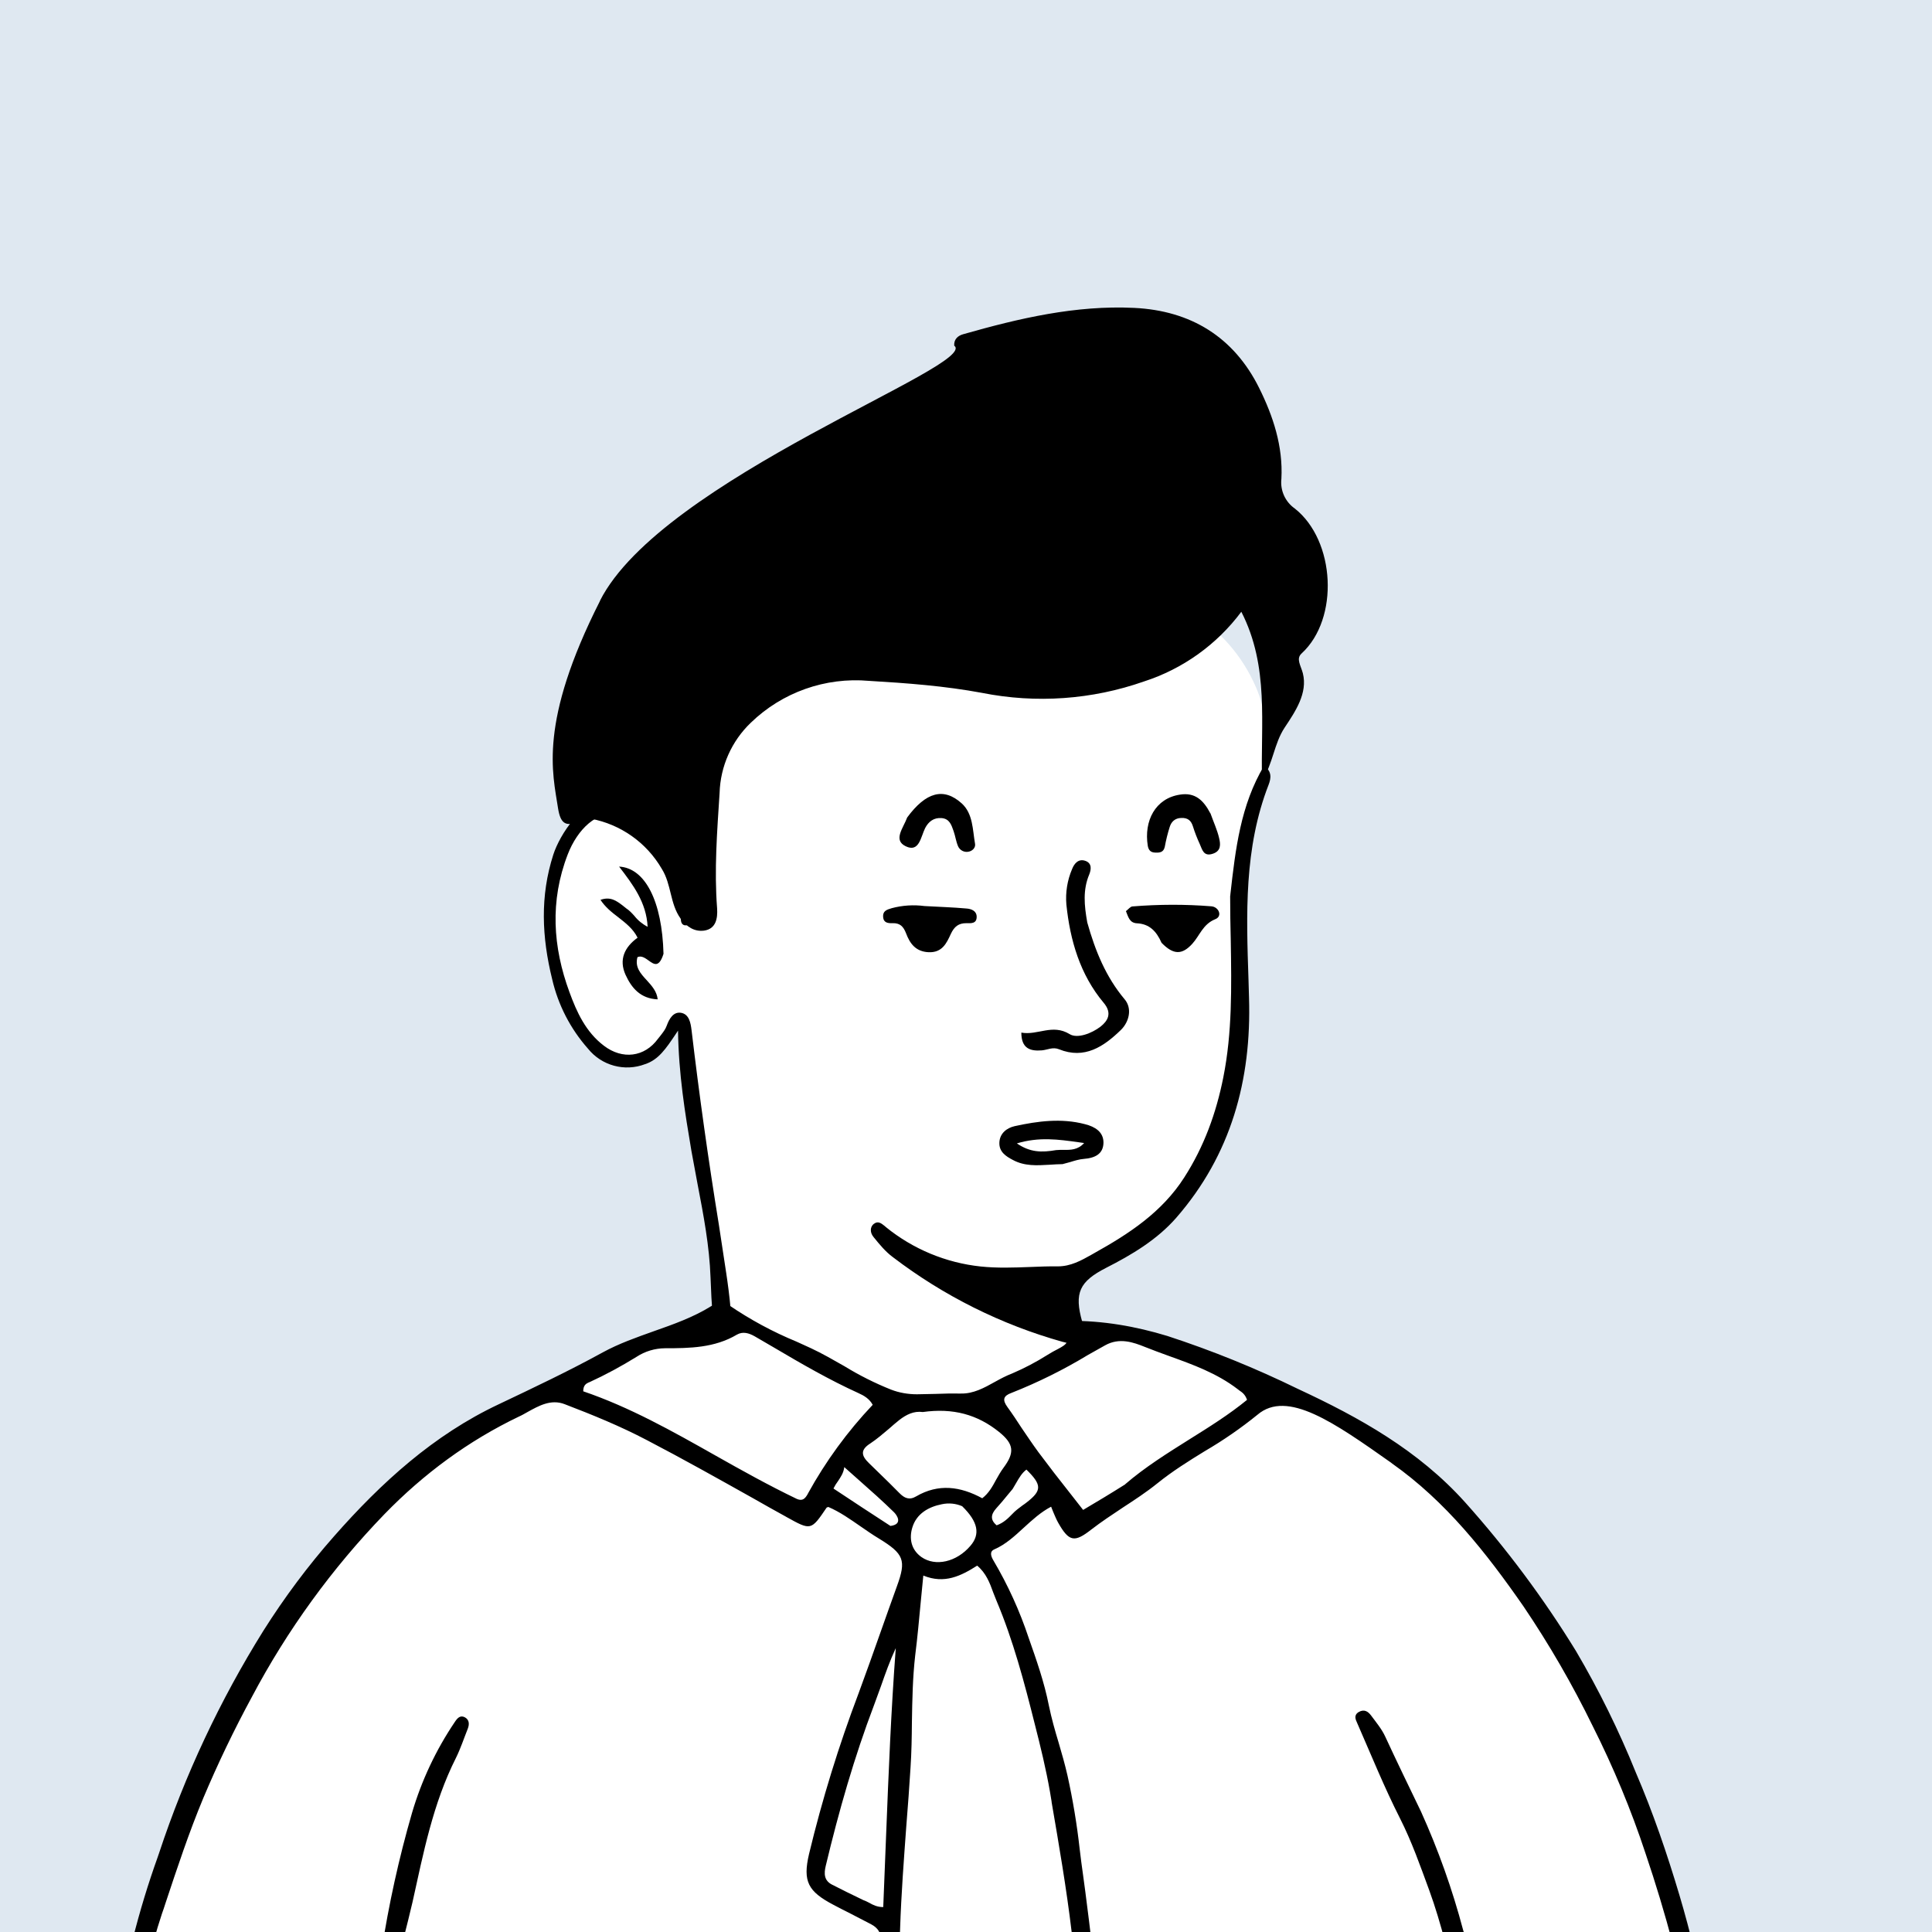
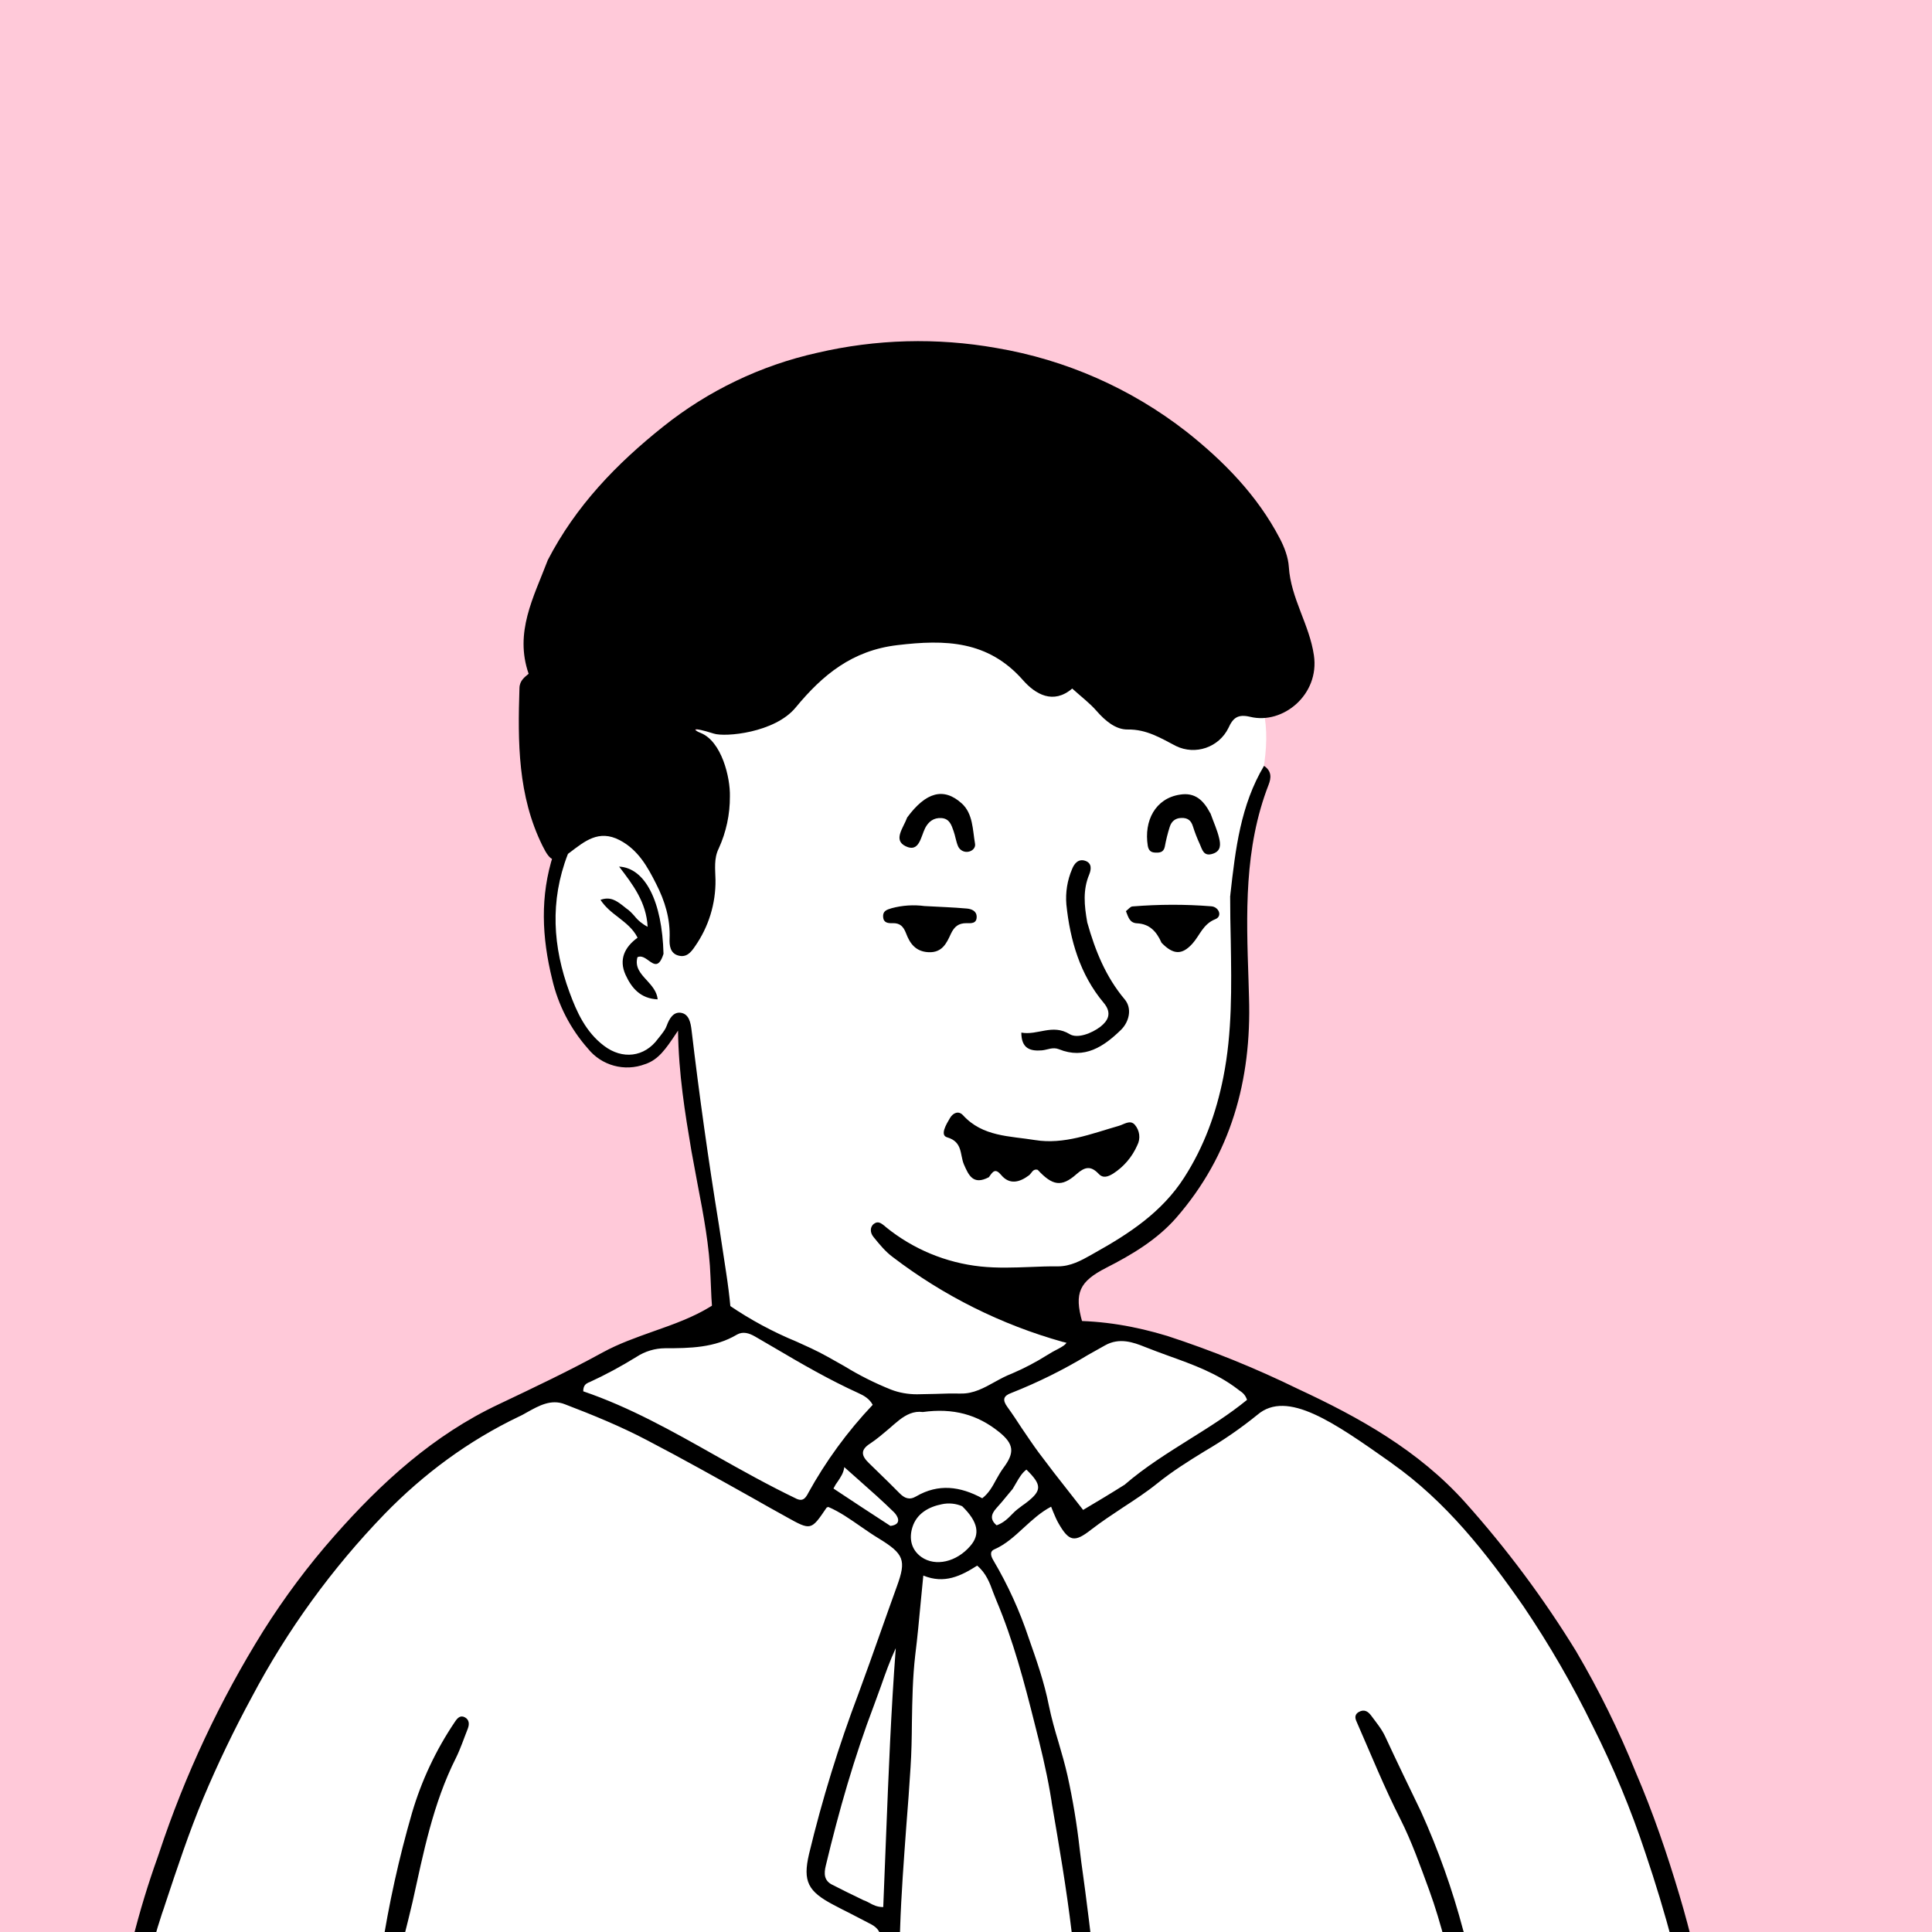
<svg xmlns="http://www.w3.org/2000/svg" viewBox="0 0 1744 1744" fill="none" shape-rendering="auto">
  <mask id="viewboxMask">
    <rect width="1744" height="1744" rx="0" ry="0" x="0" y="0" fill="#fff" />
  </mask>
  <g mask="url(#viewboxMask)">
-     <rect fill="#dfe8f1" width="1744" height="1744" x="0" y="0" />
+     <rect fill="#ffc9d9" width="1744" height="1744" x="0" y="0" />
    <g transform="translate(0 69.76)">
      <g transform="translate(-104.64 -104.64) scale(1.12)">
        <g transform="translate(531 487)">
          <path d="M554 727.7c-99.2 297-363.8 388.6-503.7 19.8-19.3-50.7 31-69.5 66.2-91.9 24.1-15.3 36.8-28.5 35.3-42.2-7-64.4-36.9-243.8-36.9-243.8l-3-5.8s.7-1.6-2.2 1.2c-3 3-9.9 34.2-37 34.2-24.5 0-49.2-10.9-61-86.3C7.2 285.6 9.6 214 40 201c12.5-5.3 24-7.2 35.2-.8 11.3 6.4-13-22 112-126C268.4 6.4 396.7-3.5 448.5 8 500.3 19.5 552 44.8 574.9 98.5c27.8 65-25.9 114.3-14 262.5-2.2 53.6.8 171.2-146.6 210.6-28 7.5-19.3 48.4 22.7 58.4 67 21 117 72.3 117 97.9" fill="#fff" />
          <path fill-rule="evenodd" clip-rule="evenodd" d="m554 266.2.1-1.4c4.1-36.4 8.2-71.7 27.1-103.4 6.5 4.4 5.7 10 3.7 15.2-19.9 51.2-18 104.4-16.2 157.6l.4 14c2.1 66.4-14.5 126.8-58.7 177.5-15.4 17.6-35.8 29.8-56.5 40.3-21.4 11-25.9 20.1-19.2 43.6l.8 2.6c1.4 3.9 2.8 7.9-1 11.8-4.5 4.6-9.5 3.3-14.8 1.8l-.6-.1a406.4 406.4 0 0 1-137-68.3c-6-4.4-10.8-10.3-15.5-16.1l-.3-.4c-2.5-3-3-7.8.5-10.4 3.3-2.5 5.8-.5 8.7 1.8l1 .9a145.5 145.5 0 0 0 76.3 31.7c13.4 1.4 26.6.9 40 .4 7.4-.3 14.8-.6 22.3-.5 10.2 0 18.7-4.7 26.7-9.2l2.8-1.6c27.8-15.5 54.3-32.8 72.2-60.7 16.1-25 25.9-52.2 31.6-80.9 7.2-36.1 6.6-72.7 6-109.8-.3-12-.5-24.2-.5-36.4ZM50.6 190.8c21.9-1.7 34 11.2 44.3 26.3a140.4 140.4 0 0 1 22.4 61.5c.5 3.7 1 7.6-1.2 11.3-4.5.6-4.9-3-5-5.6-.5-20.7-9.7-38.7-18.9-56.1-6.6-12.5-16.2-24.6-31.4-27.6-17.2-3.5-33 12-40.8 32.2-14.5 37.6-12 74.6 1.4 111 5.8 15.9 13.1 32.1 27.8 43.2 14.8 11.3 32.7 9.3 43.6-5.7l2-2.5c2-2.6 4-5.1 5-8 2.1-5.8 5.4-11.2 11.3-10.4 6.8 1 8 8.3 8.7 14a3661 3661 0 0 0 22 156.7l5.9 38.8c2.6 17.1 5.6 41.7 3.6 52.1a28 28 0 0 0-.3 2.2c-.4 2.8-.6 5-4.2 5.5-4.9.8-7-2-7.7-6.4-2.3-17-3-23.6-4-49.6-.9-25.2-5.6-50-10.4-74.9l-5-27c-5.2-30.8-10.3-62-10.8-97l-2 3c-7.6 11.3-13.7 20.5-24.5 24a40.5 40.5 0 0 1-46.1-12.5 127.8 127.8 0 0 1-28.8-55.8c-8.4-34-9.9-67.1.9-100.6 5.2-16.1 23.7-44.7 42.2-42Zm34.6 127.5c4.4 3.2 8.4 6 12-5.4-1.1-42.2-14.7-69.2-35.8-70.3 11.2 14.6 22 28.8 23 48.5a32.3 32.3 0 0 1-10.7-8.8c-2-2.2-4-4.4-6.5-6l-3-2.4c-4.8-3.6-9.7-7.4-17.8-4.5 3.8 5.8 9 10 14.3 14 6 4.7 12 9.3 15.6 16.5-10.6 7.7-15.2 17.7-9.7 29.9 4.8 10.5 11.9 19.2 25.9 19.8-.6-6.3-4.7-10.9-8.8-15.4-5-5.4-9.7-10.6-7.5-18.6 3.2-1.5 6.2.7 9 2.7Z" fill="#000" />
        </g>
        <g transform="translate(178 1057)">
          <path d="M1304.4 692.5.7 689.2S34 479.5 96.9 360.3c73-138.7 173.6-266 400-320.3 9-2.1 96.1 44.3 128.4 60.3 15 7.4 77.1 2.9 77.1 2.9l110.8-54.9s130.4 42 196.6 79.3c84.2 47.3 179.2 187 223 296 46.6 115.8 71.6 269 71.6 269Z" fill="#fff" />
          <path fill-rule="evenodd" clip-rule="evenodd" d="M1280.6 615c5.5 25.8 11 51.7 17.5 77.5 4.6 0 8.1 0 11.3-.9a485 485 0 0 1-11.7-60.7c-2-13.1-4-26.2-6.6-39-6.2-30.4-13.2-60.5-22-90-10-33.6-21.4-67-35.3-99.3a734.6 734.6 0 0 0-48.2-97.8 834.7 834.7 0 0 0-89.3-119.8c-37.6-41.9-85.4-68.5-134.7-91.4a816 816 0 0 0-105.3-42.7c-25.6-7.8-52-12.4-79-12.2-6 0-9.3 3.6-5.5 7.6 8.2 8.6 2.4 11.8-3.3 14.9a101.8 101.8 0 0 0-8.9 5A203 203 0 0 1 731 81.2c-4.7 1.8-9.2 4.2-13.7 6.7-8.6 4.8-17.3 9.6-27.3 9.4-7-.1-13.9 0-20.8.3l-14.7.3c-7.2 0-14.3-1.2-21-3.8a247.8 247.8 0 0 1-37.6-18.9c-8.8-5-17.6-10.1-26.8-14.4l-11.6-5.3A298 298 0 0 1 503 26.1c-5.2-3.8-10.2-1.8-14.4.8-14.5 9-30.4 14.6-46.3 20.2-14 5-28 9.9-41 17-27.3 15-55.6 28.4-83.8 41.8-52.5 24.7-94.7 63.1-132.8 106.4-21 23.8-40 49.3-57 76.2a832.4 832.4 0 0 0-84 179l-1.2 3.5a703.8 703.8 0 0 0-20 65.8c-1.6 7.2-3.5 14.3-5.3 21.4-3 11.8-6 23.5-8.4 35.4-6.3 32.9-11.6 66-16.2 99 6.3 0 11.6 0 17.1-1.1 1.3-8.4 2.4-16.6 3.5-24.7 2.2-15.9 4.3-31.5 7.6-46.8l2.6-12.6c6.4-30.6 12.7-61.2 22.6-91 1-2.6 1.8-5.3 2.7-8 9.5-28.6 19-57.3 30.6-85.1a922.1 922.1 0 0 1 39.1-81.4 647.7 647.7 0 0 1 107-147.5c31.5-32.4 67.5-59 108.2-78.5 2.3-1 4.7-2.4 7-3.7 9.2-5.1 19-10.6 30-6.3 22.5 8.6 45 17.8 66.3 29 28.8 15 57.1 30.9 85.5 46.8 8.8 5 17.6 10 26.4 14.8l.5.3c19.8 11 19.8 11 32.4-7.6l.8-.3.5-.2c9.4 4 17.8 10 26.2 15.8 4.8 3.3 9.5 6.6 14.5 9.6 20.4 12.5 22.3 17.5 14.6 38.6-4.5 12.3-8.8 24.7-13.2 37-5.8 16.4-11.6 32.8-17.6 49a1075.7 1075.7 0 0 0-40 129.7c-5.2 22.2-.8 30.2 19.7 41 4.8 2.6 9.7 5 14.6 7.5l15.8 8.2c5.3 2.8 8.3 7 7.7 13.5-3.7 39.4-5 79-5.2 118.6 0 6.2-.7 12.4-1.4 18.6-.7 5.6-1.3 11.2-1.5 16.7h14.3c5.8-54.6 7.6-109.3 9.4-164.2.9-27.5 3-55 5-82.5 1.3-15.7 2.4-31.5 3.4-47.2.8-12 1-24.1 1.1-36.2.3-18.2.6-36.3 2.7-54.4 1.8-14.3 3.1-28.7 4.5-43.5l2-20.5c17 7 30.4.3 43.4-8 7.2 6 10.2 14 13 21.8l2.5 6.3c13.6 32.2 22.5 66 31 99.9 4.6 18 9 36 12.2 54.4l1.3 7.8v.4c6 34.9 12 69.8 16.2 105 3.7 32 5.8 64.3 8 96.5l2.3 35.5c.3 3.4.3 6.8.4 10.3.1 5.6.3 11.4 1.1 17.5 4.9 1.1 8.4 1.1 12.3 0 2.8-65.7-5-129.4-13.2-193.1l-1.7-12.6c-1-7.2-2-14.3-2.8-21.5a563 563 0 0 0-9.8-59c-2-8.8-4.5-17.6-7.1-26.4-3-9.9-5.8-19.8-7.9-30-3.7-18.8-10-36.7-16.3-54.6a322.5 322.5 0 0 0-28.3-62.2c-1.8-3-3.6-7.1.4-9 9.3-4 16.6-10.8 24-17.6 6.8-6.2 13.6-12.5 22-16.9l1.8 4.5c1.3 3 2.5 6 4 8.6 8.6 15.1 13 16 26.6 5.3 8.2-6.3 16.8-12 25.4-17.7 9.5-6.2 19-12.4 27.8-19.5 12-9.7 25.1-17.9 38.3-26a337 337 0 0 0 42.4-29.3c24-20.5 62 6.4 107.8 38.7l.6.5c43.4 30.6 76 72 106 115.2a791.5 791.5 0 0 1 55.8 96.5c16.7 33.2 31 67.5 42.6 102.7a1128.7 1128.7 0 0 1 39 147Zm-714-437c-2.2 3.9-4.2 6.2-8.8 4.3-22.7-10.9-44.4-23-66-35.2-34.7-19.6-69-38.9-106.3-51.6 0-5 2.4-6.2 4.5-7.2l.4-.1c13.1-6 25.8-12.9 38.1-20.5a42.4 42.4 0 0 1 22.9-6.9c20 0 40-.3 58-11 4.8-2.7 9.6-1.3 14.5 1.5l15.8 9.2c22 13 44.2 25.8 67.5 36.4 4.5 2 9 4.6 11.6 9.5a348.2 348.2 0 0 0-52.2 71.5Zm255.7-7.6c16-13.8 34-25 51.8-36.2 16-10 32-20 46.4-31.8-1.4-4.2-3.8-6-6.2-7.6a51 51 0 0 1-1.3-1C896.3 81 877 74 857.5 67c-6.5-2.4-13-4.7-19.4-7.3-9.2-3.7-20.4-7.7-31.9-1.3l-13.9 7.8a409 409 0 0 1-61.7 30.6c-6.6 2.4-7.4 5.6-3.2 11.4 4 5.5 7.7 11.1 11.4 16.8 4.5 6.6 8.9 13.2 13.6 19.6 8.2 11 16.7 22 25.2 32.7l10.8 13.8c11.5-6.8 22-13.1 33.9-20.6Zm-181.9-51.9c5.5-4.2 11.5-7.3 18.8-6.3 24.4-3.4 44 2 61.5 16.1 12 9.7 12.7 16.6 3.4 29-2.2 3-4 6.2-5.8 9.4-3 5.6-6 11-11.2 15-17.7-9.6-35.3-12-53.3-1.5-5.4 3.2-9.4 1.5-13.5-2.7a902 902 0 0 0-16.6-16.4l-7.8-7.6c-5.9-5.7-7.7-10.5 1-16 5.3-3.5 10-7.6 15-11.8 2.7-2.4 5.6-4.9 8.5-7.2Zm-24.3 389.3c3 1.7 6.3 3.4 11.2 3.4l2.3-57.7c2-50.4 4-100.7 7.8-151-4.7 10.1-8.4 20.5-12 30.8l-5.4 14.8c-16.1 42.3-28.5 85.8-39 129.7-1.6 6.5-1.4 12 5 15.3 7.9 4 15.8 8 25.5 12.6 1.6.5 3 1.3 4.6 2.1Zm58.5-321.3a27 27 0 0 1 16.3 1.6c13 12.7 14.7 22.7 6.6 32-11.1 13-28.1 16.9-39.4 9-8.6-6.1-10-15.4-7.3-24 3.4-11 13-16.5 23.8-18.6ZM633.1 204c10.3-1.3 5.3-8.7 2.8-11.1-9-8.8-18.3-17.1-28.4-26l-11.6-10.3c-.6 4.8-2.9 8-5 11.2a37.2 37.2 0 0 0-3.7 6l.2.2c15 10 29.7 19.6 45.7 30Zm94.5-25 4-4.8 2.7-4.6c2.6-4.5 4.8-8.3 8.4-11 12.5 12.3 12.5 16.8.5 26.2-1.2 1-2.4 1.8-3.7 2.7-2.8 2.1-5.7 4.2-8.1 6.8-3.6 3.7-7.1 7.2-12.7 9.2-5.3-4.4-4.7-8.8-.3-13.7 3.2-3.5 6.2-7.1 9.2-10.8Z" fill="#000" />
          <path d="M1113.7 692.5c-9.3-36.8-12.3-74.6-22.4-111-7.7-28-14-56.7-24-84-7.1-19.3-14-39-23.4-57.6-12.7-25-23.3-51.2-34.6-77-1.3-2.9-3-6.3 1.2-8.9 4.5-2.6 7.6-.4 10 2.8 4 5.4 8.5 10.8 11.3 16.8 9.4 20.3 19.2 40.5 28.9 60.6a612.4 612.4 0 0 1 34 95.6 617.4 617.4 0 0 1 21.8 96.4c2.7 21.4 7.2 42.7 8.8 65.3-3.4 1-7 1-11.6 1ZM210 692.5c1.5-7.9.6-16 .7-24a883 883 0 0 1 12.2-121.6c5.8-37.7 14-75 24.6-111.6A264 264 0 0 1 282 362c2-3 4.3-5.8 8.2-3.7 3.5 2 3.6 5.5 2.3 9-3.2 8-5.8 16-9.6 23.7-18.5 36.7-26.2 76.5-35 116.2-4.5 19.7-10.2 39.2-13.9 59.2a265.4 265.4 0 0 0-5.9 53c.5 24-5 47.4-3.7 72.2-4.5 1-8.8 1-14.3 1Z" fill="#000" />
        </g>
        <g transform="translate(266 207)">
-           <path d="M311 308.3c49.8-98.3 306.2-189.8 285.5-205.6-.3-5.2 3-8 7.3-9.2 45-12.8 90.6-23.5 137.8-21.2 45.5 2.2 80.2 23.4 100.6 64.4 11.3 22.7 19.4 47.1 18 73.3a25.7 25.7 0 0 0 10.8 24c32.7 25.8 36 88.8 5.5 116.8-4.7 4.3-.7 9.5 1 16 4 16-6 30.7-14.7 43.8-8.6 13-9.3 29-18.2 42.6-1.3-45.3 6-91.7-16.7-136a158.7 158.7 0 0 1-78.5 56.2 248 248 0 0 1-130.4 9.2c-30-5.6-60.7-7.9-91.2-9.7a121.5 121.5 0 0 0-95.2 33.7 81.7 81.7 0 0 0-25.2 56.7c-2 31-4.4 62-2 93 .5 7.9-.8 16.5-10.5 17.9-7.8 1-14-3-19-9.8-8.6-12-7.2-27.4-15.1-40a84.1 84.1 0 0 0-57.2-40.4c-3.6-.7-6.5 1-9.7 2.3-10.8 4.6-14.8 1.2-16.7-10.7-4.3-28.3-15.9-69 33.9-167.3Z" fill="#000" />
+           <path d="M268.8 275.8c22.7-44 55.7-78 93.1-107.8 36.3-29 78.8-49.4 124.2-59.5a359 359 0 0 1 144.3-3.9A341.5 341.5 0 0 1 783.6 172c30 23.7 57.2 51.4 75.3 86.1 3.7 7 6.8 15.2 7.3 23 1.6 25.3 16.6 46.4 20.2 71.2 4.7 31.7-25 56-51.3 49.6-9.7-2.3-13.8.5-17.6 9a31.7 31.7 0 0 1-42.3 14.5c-12.3-6.4-23.6-13.5-38.8-13.3-9.7.2-18.2-7-25.2-15-5.5-6.3-12.3-11.4-19.6-18-15.2 13-29.6 4.7-39.7-6.8-28.2-32-62.6-32.8-101.2-28.2-36.4 4.3-60.2 23.9-82 50.3-16.8 20.4-56.9 24-66 21-19-6-16.4-2.8-10.5-.5 16.9 6.8 23.9 36 23.5 51.1a99.4 99.4 0 0 1-9 42c-4 8-2.8 16.7-2.6 25.2a91.4 91.4 0 0 1-16.6 53.8c-3.4 5.1-7 9-13.3 7.3-6.8-1.8-7.3-8.5-7.1-13.5.7-16-3.8-30.5-10.8-44.2-7-13.9-14.5-27.5-29.4-35.3-17-8.9-28.5 1.1-40.3 10-11.8 8.8-15.3 8-21.9-5.4-20-40.4-20-83.7-18.6-127.3.2-6 4.3-8.8 7.4-11.4-11.6-33.4 4-61.6 15.3-91.3Z" fill="#000" />
        </g>
        <g transform="translate(791 871)">
-           <path d="M153.6 87c7.4-.8 15.8 2 22.6-5.6-18-2.4-34.8-5.5-54.2.3 10.7 7.3 20 7.4 31.6 5.4Z" fill="#fff" />
-           <path fill-rule="evenodd" clip-rule="evenodd" d="M148.3 98.9c3.5-.2 7-.5 10.5-.5l6.3-1.7c3.8-1.2 7.3-2.2 10.8-2.5 8.7-.7 15.7-3.7 15.9-13 .1-8.8-6.9-13-14.9-15-19-5-38-2.5-56.7 1.6-6.2 1.4-12 5.7-12.3 13.2-.3 7.4 5 11 11 14.1 9.3 5 19.2 4.4 29.4 3.8Zm11.3-12c-2 0-4 0-6 .2-11.7 2-20.9 1.9-31.6-5.4 17.9-5.4 33.6-3.2 50-.9l4.2.6c-5 5.6-11 5.6-16.6 5.5Z" fill="#000" />
+           <path d="M99.3 109c-12.6 6.6-16.2-1.7-20-10.4-3.3-7.8-.8-18.1-13.5-21.8-6-1.7-.7-10.5 2.2-15.4 2.4-4.2 6.9-6.4 10.6-2.4 15.8 17.4 37.8 16.7 58 20C160 82.8 182 73.9 204 67.6c4.4-1.2 9.2-5.2 13-1 4 4.6 4.9 11.2 2 16.7a51.8 51.8 0 0 1-19.5 22.8c-4 2.4-8 4-11.6.1-6.4-6.7-11.1-5.7-18 .4-12 10.6-19.3 9.1-31.1-3.6-4-1.1-4.8 2.7-7 4.4-7.6 5.7-15.7 7.9-22.5-.3-4.8-5.7-6.7-2.7-9.9 1.9Z" fill="#000" />
        </g>
        <g transform="translate(653 805)" />
        <g transform="translate(901 668)">
          <path d="M68.7 106.5c6.5 23.1 15 44 30.2 62.1 6.2 7.4 3.6 18.1-3 24.6-13.8 13.4-29.3 24-50 15.6-5-2-9.2.5-13.7.9-9.5.8-16.6-1.5-16.6-14.3 13.2 2.4 25-7.3 38.9 1.2 6.2 3.9 17.9-.6 24.9-6 5.7-4.5 9.8-10.7 2.5-19.3-19-22.7-27-50.3-30-79.1a60 60 0 0 1 4.6-28.6C58.3 59 61.7 55 67.3 57c5.5 2 4.5 7.3 3 11-5.2 12.4-4 24.9-1.6 38.4Z" fill="#000" />
        </g>
        <g transform="translate(610 680)">
          <path d="M419.6 111c-4.2-9.5-9.9-15.2-19.8-15.7-6-.3-7-5.1-8.9-9.8 2-1.5 3.5-3.7 5.3-3.8 21.1-1.7 42.4-1.8 63.5-.1 6 .4 9.3 8 3.2 10.4-10 4-12.5 13.2-18.5 19.8-8.2 9-15.2 9.1-24.8-.8ZM228.6 81.4c12.2.7 23.1 1 34 2 3.6.3 8 1.8 8 6.7 0 5.6-4.6 5.2-8.3 5.1-6.3 0-9.7 2.7-12.5 8.6-3.4 7.4-6.9 15.3-18 14.8-10.5-.5-15.1-7.2-18.1-15.2-2.2-5.7-5-8.4-11-8.2-3.4.1-7.1-.2-7.5-4.9-.4-5 3-6 7-7.2a67.9 67.9 0 0 1 26.4-1.7Z" fill="#000" />
        </g>
        <g transform="translate(610 680)" />
        <g transform="translate(774 657)">
          <path d="M295 29.6c2.6 7.3 5.5 13.5 7 20 1.2 4.9 1.7 10.4-5 12.6-7.6 2.6-8.6-3.4-10.6-7.8a120 120 0 0 1-5.5-14.2c-1.5-4.9-4.3-7-9.4-6.8-5 .1-8 3-9.3 7.2-1.7 5.3-3 10.7-4 16.1-1 4.5-4.2 4.8-7.8 4.6-3.6-.1-5.3-2-5.9-5.5-3.2-20.1 6.1-38.2 25.9-41.2 12.2-2 19 4.5 24.5 15ZM50.6 33C65.7 12.5 80 8.5 94.6 21.7c9.1 8.3 8.7 21.2 10.7 32.6.5 3-2 5.7-5.3 6.3-3.5.7-7-1.2-8.4-4.4-1.7-4-2.2-8.3-3.6-12.2-1.7-4.8-3.2-10-9.7-10.5-6.4-.5-10.6 3-13.2 8-3.6 7.2-4.8 20-15.7 14.7-10.4-5-1.9-14.7 1.2-23.2Z" fill="#000" />
        </g>
        <g transform="translate(0 559)" />
      </g>
    </g>
  </g>
</svg>
